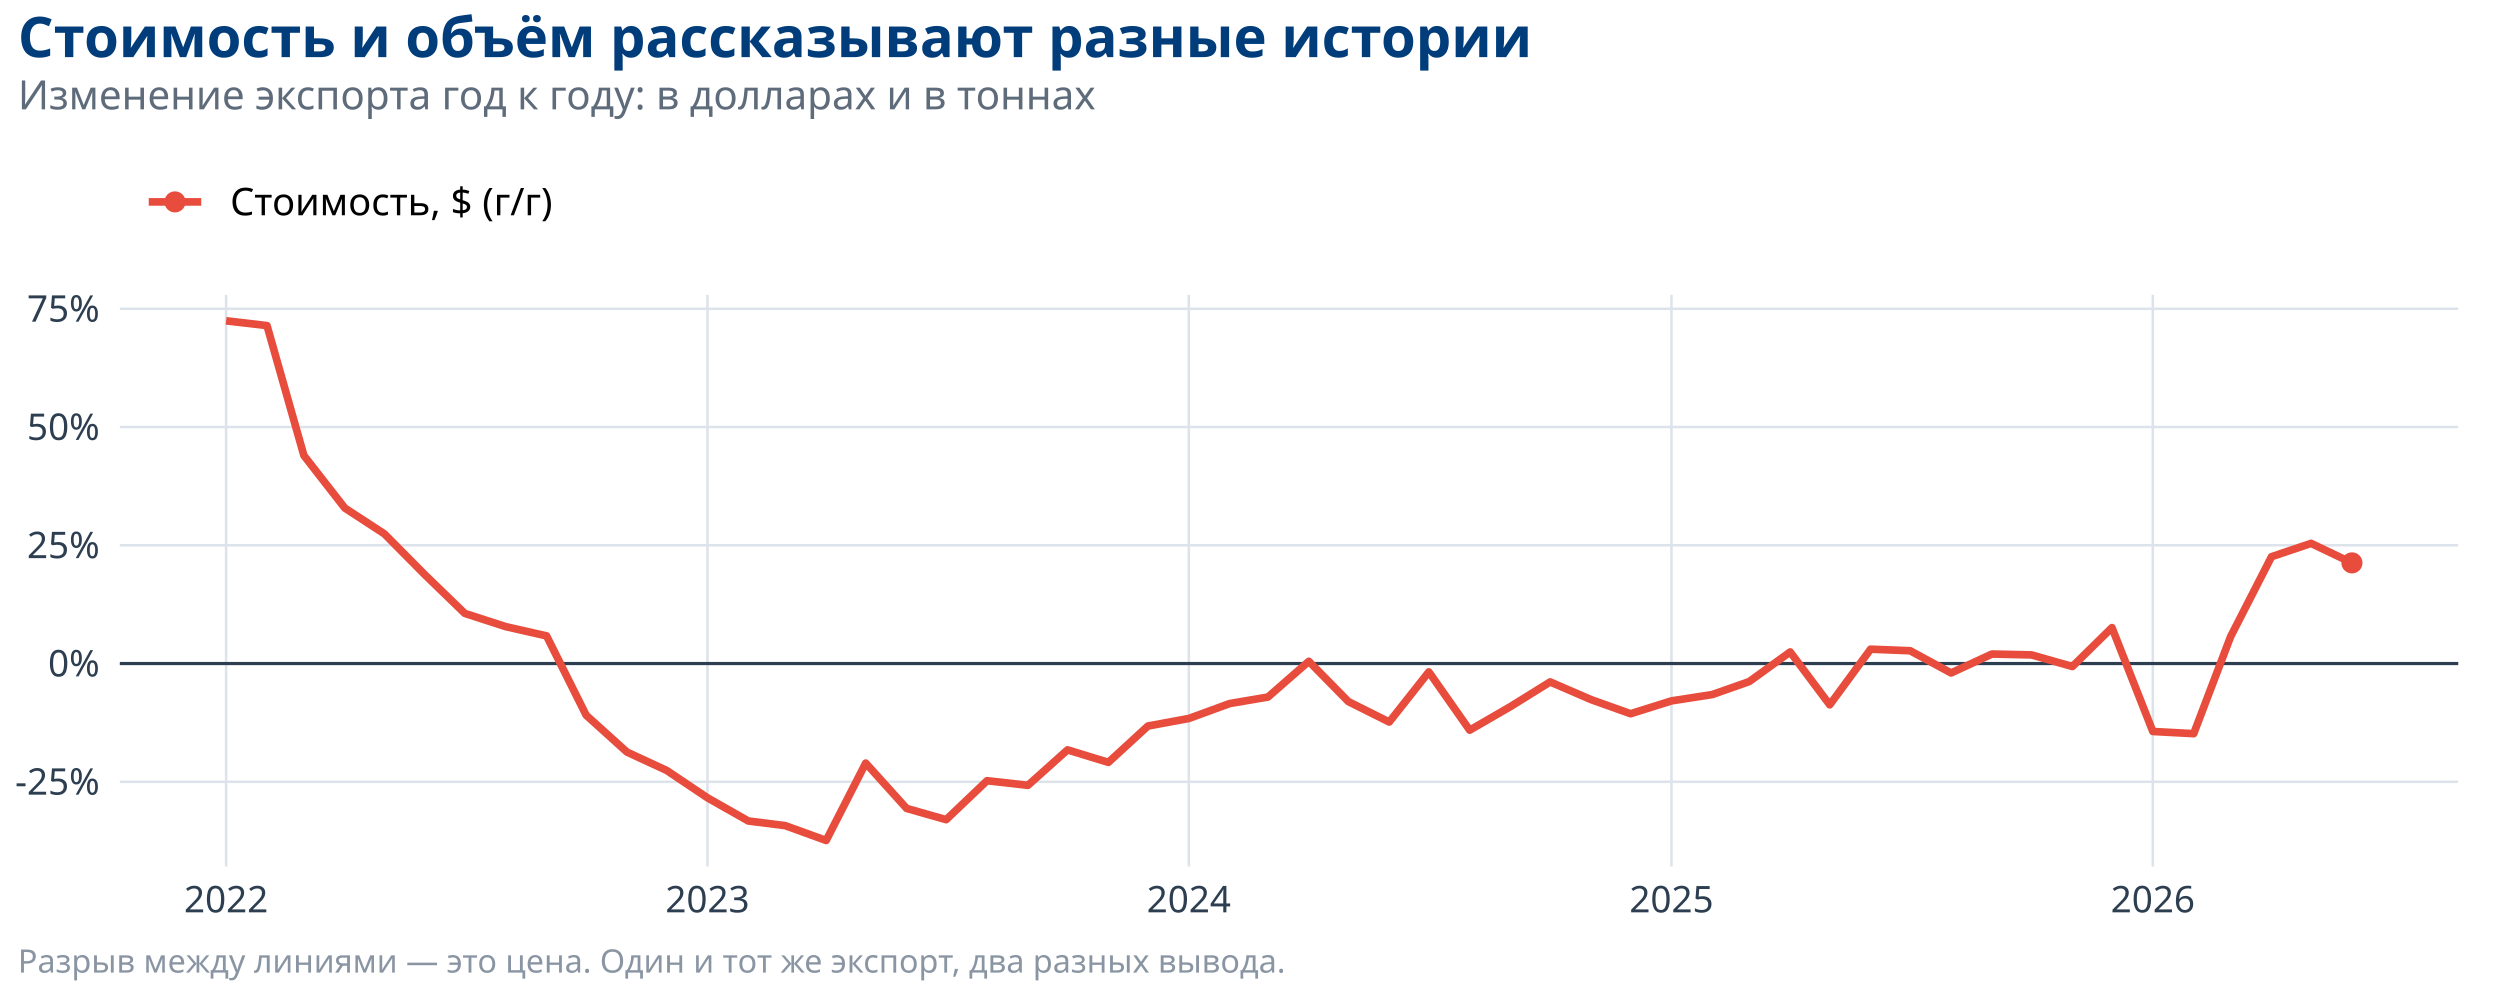
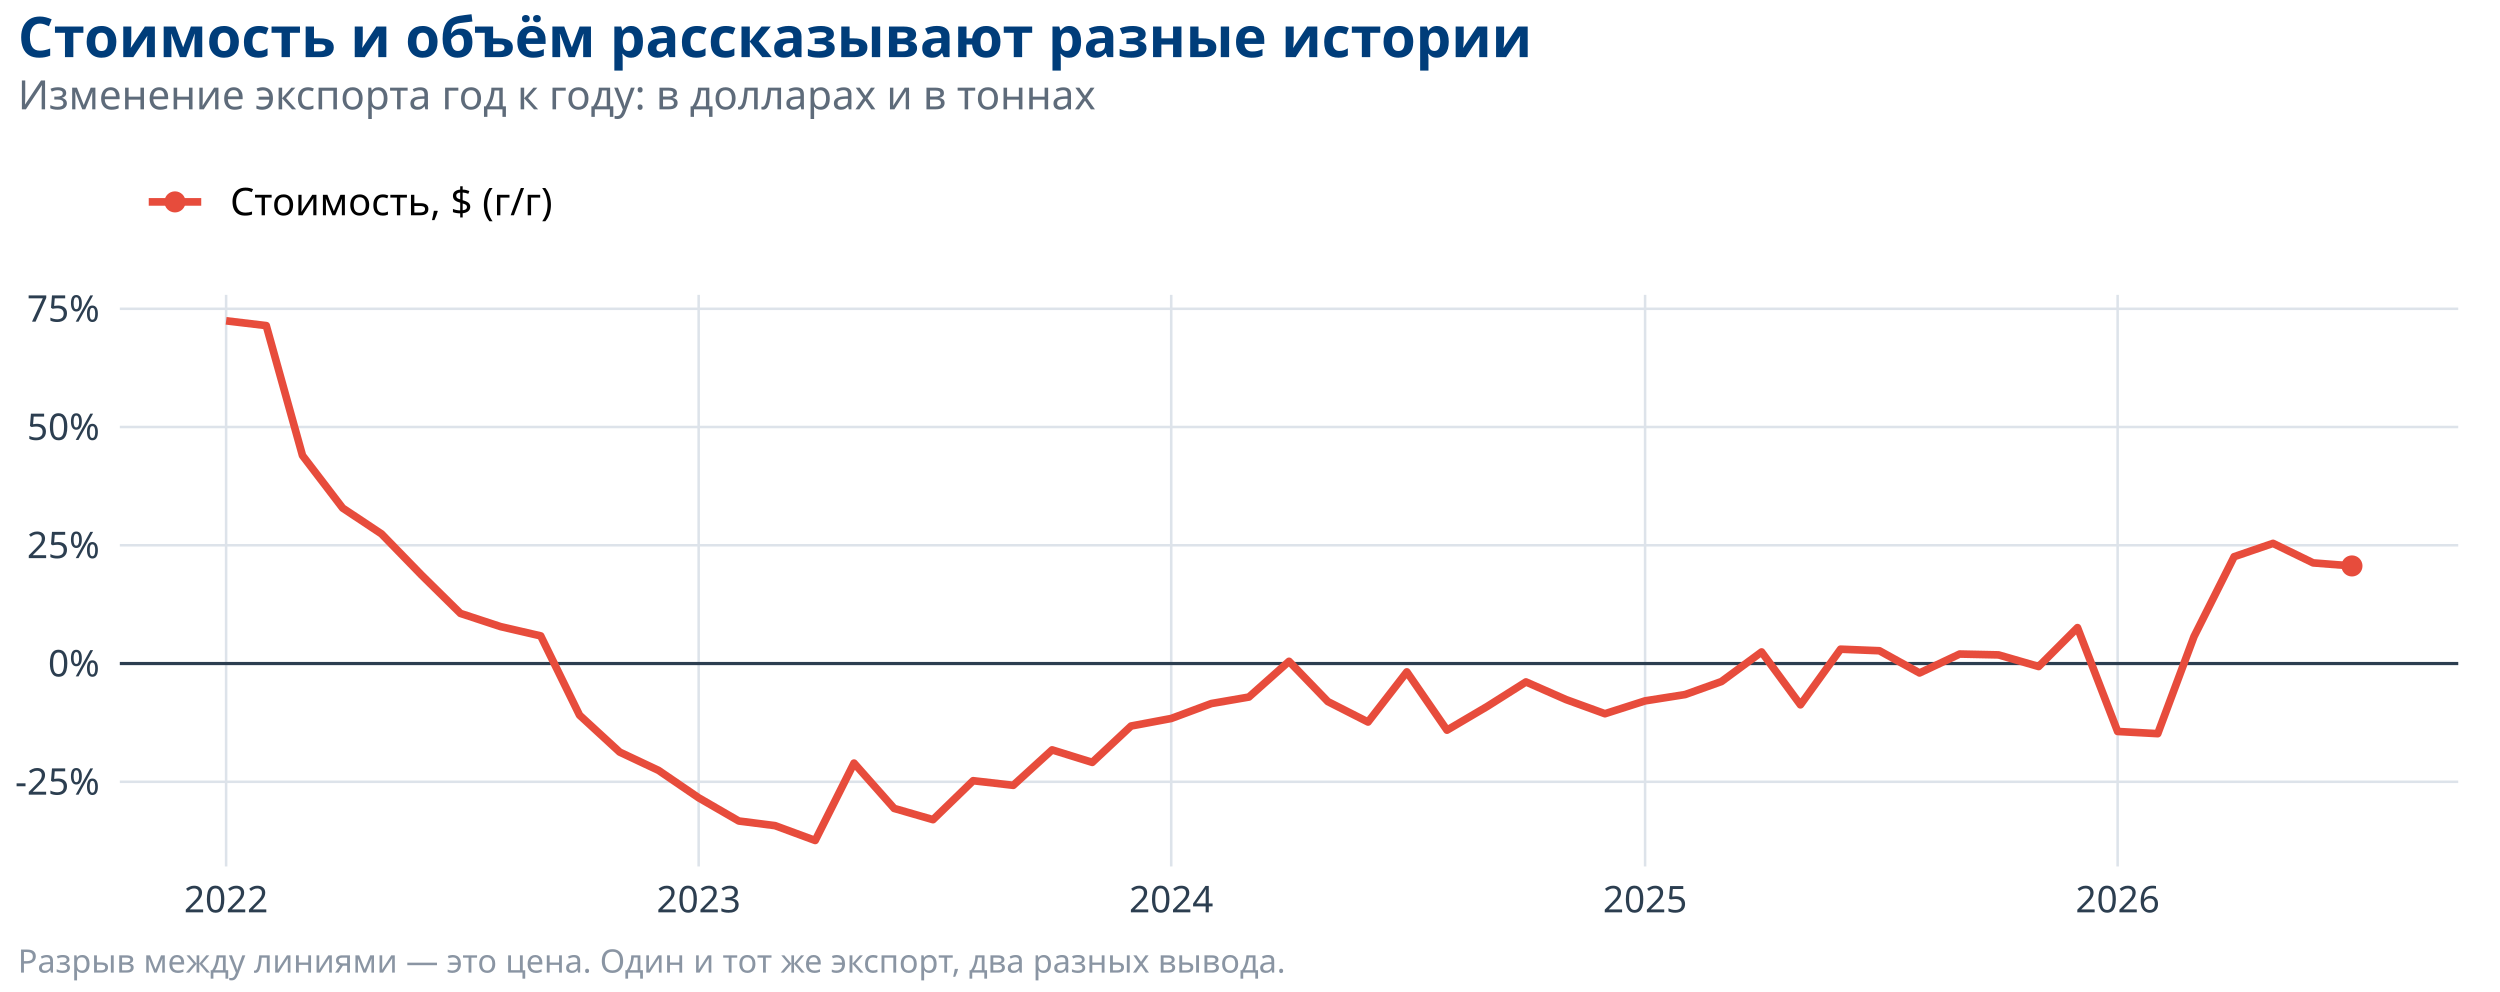
<svg xmlns="http://www.w3.org/2000/svg" width="835.20pt" height="331.20pt" viewBox="0 0 835.20 331.20">
  <g class="svglite">
    <defs>
      <style type="text/css">
    .svglite line, .svglite polyline, .svglite polygon, .svglite path, .svglite rect, .svglite circle {
      fill: none;
      stroke: #000000;
      stroke-linecap: round;
      stroke-linejoin: round;
      stroke-miterlimit: 10.00;
    }
    .svglite text {
      white-space: pre;
    }
    .svglite g.glyphgroup path {
      fill: inherit;
      stroke: none;
    }
  </style>
    </defs>
    <rect width="100%" height="100%" style="stroke: none; fill: none;" />
    <defs>
      <clipPath id="cpMC4wMHw4MzUuMjB8MC4wMHwzMzEuMjA=">
        <rect x="0.00" y="0.00" width="835.20" height="331.20" />
      </clipPath>
    </defs>
    <g clip-path="url(#cpMC4wMHw4MzUuMjB8MC4wMHwzMzEuMjA=)">
      <rect x="0.00" y="0" width="835.20" height="331.20" style="stroke-width: 1.45; stroke: none;" />
    </g>
    <defs>
      <clipPath id="cpNDAuMDN8ODIxLjI1fDk4LjUwfDI4OS40Ng==">
        <rect x="40.03" y="98.50" width="781.22" height="190.96" />
      </clipPath>
    </defs>
    <g clip-path="url(#cpNDAuMDN8ODIxLjI1fDk4LjUwfDI4OS40Ng==)">
      <rect x="40.03" y="98.50" width="781.22" height="190.96" style="stroke-width: 1.45; stroke: none;" />
      <polyline points="40.03,261.18 821.25,261.18 " style="stroke-width: 0.85; stroke: #DDE3EA; stroke-linecap: butt;" />
      <polyline points="40.03,221.67 821.25,221.67 " style="stroke-width: 0.85; stroke: #DDE3EA; stroke-linecap: butt;" />
      <polyline points="40.03,182.17 821.25,182.17 " style="stroke-width: 0.85; stroke: #DDE3EA; stroke-linecap: butt;" />
      <polyline points="40.03,142.66 821.25,142.66 " style="stroke-width: 0.85; stroke: #DDE3EA; stroke-linecap: butt;" />
      <polyline points="40.03,103.16 821.25,103.16 " style="stroke-width: 0.85; stroke: #DDE3EA; stroke-linecap: butt;" />
      <polyline points="75.54,289.46 75.54,98.50 " style="stroke-width: 0.85; stroke: #DDE3EA; stroke-linecap: butt;" />
-       <polyline points="236.35,289.46 236.35,98.50 " style="stroke-width: 0.85; stroke: #DDE3EA; stroke-linecap: butt;" />
-       <polyline points="397.16,289.46 397.16,98.50 " style="stroke-width: 0.85; stroke: #DDE3EA; stroke-linecap: butt;" />
-       <polyline points="558.41,289.46 558.41,98.50 " style="stroke-width: 0.85; stroke: #DDE3EA; stroke-linecap: butt;" />
-       <polyline points="719.22,289.46 719.22,98.50 " style="stroke-width: 0.85; stroke: #DDE3EA; stroke-linecap: butt;" />
+       <polyline points="233.41,289.46 233.41,98.50 " style="stroke-width: 0.85; stroke: #DDE3EA; stroke-linecap: butt;" />
+       <polyline points="391.28,289.46 391.28,98.50 " style="stroke-width: 0.85; stroke: #DDE3EA; stroke-linecap: butt;" />
+       <polyline points="549.59,289.46 549.59,98.50 " style="stroke-width: 0.85; stroke: #DDE3EA; stroke-linecap: butt;" />
+       <polyline points="707.46,289.46 707.46,98.50 " style="stroke-width: 0.85; stroke: #DDE3EA; stroke-linecap: butt;" />
      <line x1="40.03" y1="221.67" x2="821.25" y2="221.67" style="stroke-width: 1.07; stroke: #2C3E50; stroke-linecap: butt;" />
-       <polyline points="75.54,107.18 89.20,108.78 101.53,152.19 115.19,169.73 128.41,178.35 142.07,192.14 155.28,204.93 168.94,209.34 182.60,212.44 195.82,238.93 209.47,251.26 222.69,257.37 236.35,266.53 250.01,274.28 262.34,275.83 276.00,280.78 289.22,254.94 302.88,270.08 316.09,273.83 329.75,260.82 343.41,262.36 356.63,250.52 370.28,254.69 383.50,242.55 397.16,240.03 410.82,235.04 423.59,232.87 437.25,220.94 450.47,234.39 464.12,241.21 477.34,224.47 491.00,243.93 504.66,236.03 517.87,227.82 531.53,233.72 544.75,238.44 558.41,234.15 572.06,232.03 584.40,227.69 598.06,217.81 611.28,235.46 624.93,216.88 638.15,217.40 651.81,224.82 665.47,218.50 678.68,218.79 692.34,222.67 705.56,209.68 719.22,244.37 732.87,245.10 745.21,212.67 758.87,185.98 772.08,181.53 785.74,188.05 " style="stroke-width: 2.56; stroke: #E74C3C; stroke-linecap: butt;" />
-       <circle cx="785.74" cy="188.05" r="3.04" style="stroke-width: 0.97; stroke: #E74C3C; fill: #E74C3C;" />
+       <polyline points="75.54,107.18 88.95,108.78 101.06,152.19 114.47,169.73 127.44,178.35 140.85,192.14 153.83,204.93 167.24,209.34 180.64,212.44 193.62,238.93 207.03,251.26 220.00,257.37 233.41,266.53 246.82,274.28 258.93,275.83 272.34,280.78 285.31,254.94 298.72,270.08 311.70,273.83 325.11,260.82 338.51,262.36 351.49,250.52 364.90,254.69 377.87,242.55 391.28,240.03 404.69,235.04 417.23,232.87 430.64,220.94 443.62,234.39 457.03,241.21 470.00,224.47 483.41,243.93 496.82,236.03 509.79,227.82 523.20,233.72 536.18,238.44 549.59,234.15 562.99,232.03 575.10,227.69 588.51,217.81 601.49,235.46 614.90,216.88 627.87,217.40 641.28,224.82 654.69,218.50 667.66,218.79 681.07,222.67 694.05,209.68 707.46,244.37 720.86,245.10 732.97,212.67 746.38,185.98 759.36,181.53 772.77,188.05 785.74,189.07 " style="stroke-width: 2.56; stroke: #E74C3C; stroke-linecap: butt;" />
+       <circle cx="785.74" cy="189.07" r="3.04" style="stroke-width: 0.97; stroke: #E74C3C; fill: #E74C3C;" />
    </g>
    <g clip-path="url(#cpMC4wMHw4MzUuMjB8MC4wMHwzMzEuMjA=)">
      <text x="33.31" y="265.48" text-anchor="end" style="font-size: 12.30px;fill: #2C3E50; font-family: &quot;PT Sans&quot;;" textLength="27.33px" lengthAdjust="spacingAndGlyphs">-25%</text>
      <text x="33.31" y="225.98" text-anchor="end" style="font-size: 12.30px;fill: #2C3E50; font-family: &quot;PT Sans&quot;;" textLength="16.20px" lengthAdjust="spacingAndGlyphs">0%</text>
      <text x="33.31" y="186.47" text-anchor="end" style="font-size: 12.30px;fill: #2C3E50; font-family: &quot;PT Sans&quot;;" textLength="22.91px" lengthAdjust="spacingAndGlyphs">25%</text>
      <text x="33.31" y="146.97" text-anchor="end" style="font-size: 12.30px;fill: #2C3E50; font-family: &quot;PT Sans&quot;;" textLength="22.91px" lengthAdjust="spacingAndGlyphs">50%</text>
      <text x="33.31" y="107.46" text-anchor="end" style="font-size: 12.30px;fill: #2C3E50; font-family: &quot;PT Sans&quot;;" textLength="22.91px" lengthAdjust="spacingAndGlyphs">75%</text>
      <text x="75.54" y="304.80" text-anchor="middle" style="font-size: 12.30px;fill: #2C3E50; font-family: &quot;PT Sans&quot;;" textLength="26.81px" lengthAdjust="spacingAndGlyphs">2022</text>
-       <text x="236.35" y="304.80" text-anchor="middle" style="font-size: 12.30px;fill: #2C3E50; font-family: &quot;PT Sans&quot;;" textLength="26.81px" lengthAdjust="spacingAndGlyphs">2023</text>
-       <text x="397.16" y="304.80" text-anchor="middle" style="font-size: 12.30px;fill: #2C3E50; font-family: &quot;PT Sans&quot;;" textLength="26.81px" lengthAdjust="spacingAndGlyphs">2024</text>
-       <text x="558.41" y="304.80" text-anchor="middle" style="font-size: 12.30px;fill: #2C3E50; font-family: &quot;PT Sans&quot;;" textLength="26.81px" lengthAdjust="spacingAndGlyphs">2025</text>
-       <text x="719.22" y="304.80" text-anchor="middle" style="font-size: 12.30px;fill: #2C3E50; font-family: &quot;PT Sans&quot;;" textLength="26.81px" lengthAdjust="spacingAndGlyphs">2026</text>
+       <text x="233.41" y="304.80" text-anchor="middle" style="font-size: 12.30px;fill: #2C3E50; font-family: &quot;PT Sans&quot;;" textLength="26.81px" lengthAdjust="spacingAndGlyphs">2023</text>
+       <text x="391.28" y="304.80" text-anchor="middle" style="font-size: 12.30px;fill: #2C3E50; font-family: &quot;PT Sans&quot;;" textLength="26.81px" lengthAdjust="spacingAndGlyphs">2024</text>
+       <text x="549.59" y="304.80" text-anchor="middle" style="font-size: 12.30px;fill: #2C3E50; font-family: &quot;PT Sans&quot;;" textLength="26.81px" lengthAdjust="spacingAndGlyphs">2025</text>
+       <text x="707.46" y="304.80" text-anchor="middle" style="font-size: 12.30px;fill: #2C3E50; font-family: &quot;PT Sans&quot;;" textLength="26.81px" lengthAdjust="spacingAndGlyphs">2026</text>
      <line x1="49.69" y1="67.45" x2="67.23" y2="67.45" style="stroke-width: 2.56; stroke: #E74C3C; stroke-linecap: butt;" />
      <circle cx="58.46" cy="67.45" r="3.04" style="stroke-width: 0.97; stroke: #E74C3C; fill: #E74C3C;" />
      <text x="76.89" y="71.91" style="font-size: 12.75px; font-family: &quot;PT Sans&quot;;" textLength="93.44px" lengthAdjust="spacingAndGlyphs">Стоимость, $ (г/г)</text>
      <text x="5.98" y="36.52" style="font-size: 13.50px;fill: #5E6B7A; font-family: &quot;PT Sans&quot;;" textLength="321.81px" lengthAdjust="spacingAndGlyphs">Изменение экспорта год к году: в долларах и в тоннах</text>
      <text x="5.98" y="19.10" style="font-size: 18.75px; font-weight: bold;fill: #003D7A; font-family: &quot;PT Sans&quot;;" textLength="411.72px" lengthAdjust="spacingAndGlyphs">Стоимость и объём рассказывают разные истории</text>
      <text x="5.98" y="324.93" style="font-size: 10.80px;fill: #8A95A3; font-family: &quot;PT Sans&quot;;" textLength="370.42px" lengthAdjust="spacingAndGlyphs">Разрыв между линиями — это цена. Один и тот же экспорт, два разных вывода.</text>
    </g>
  </g>
</svg>
